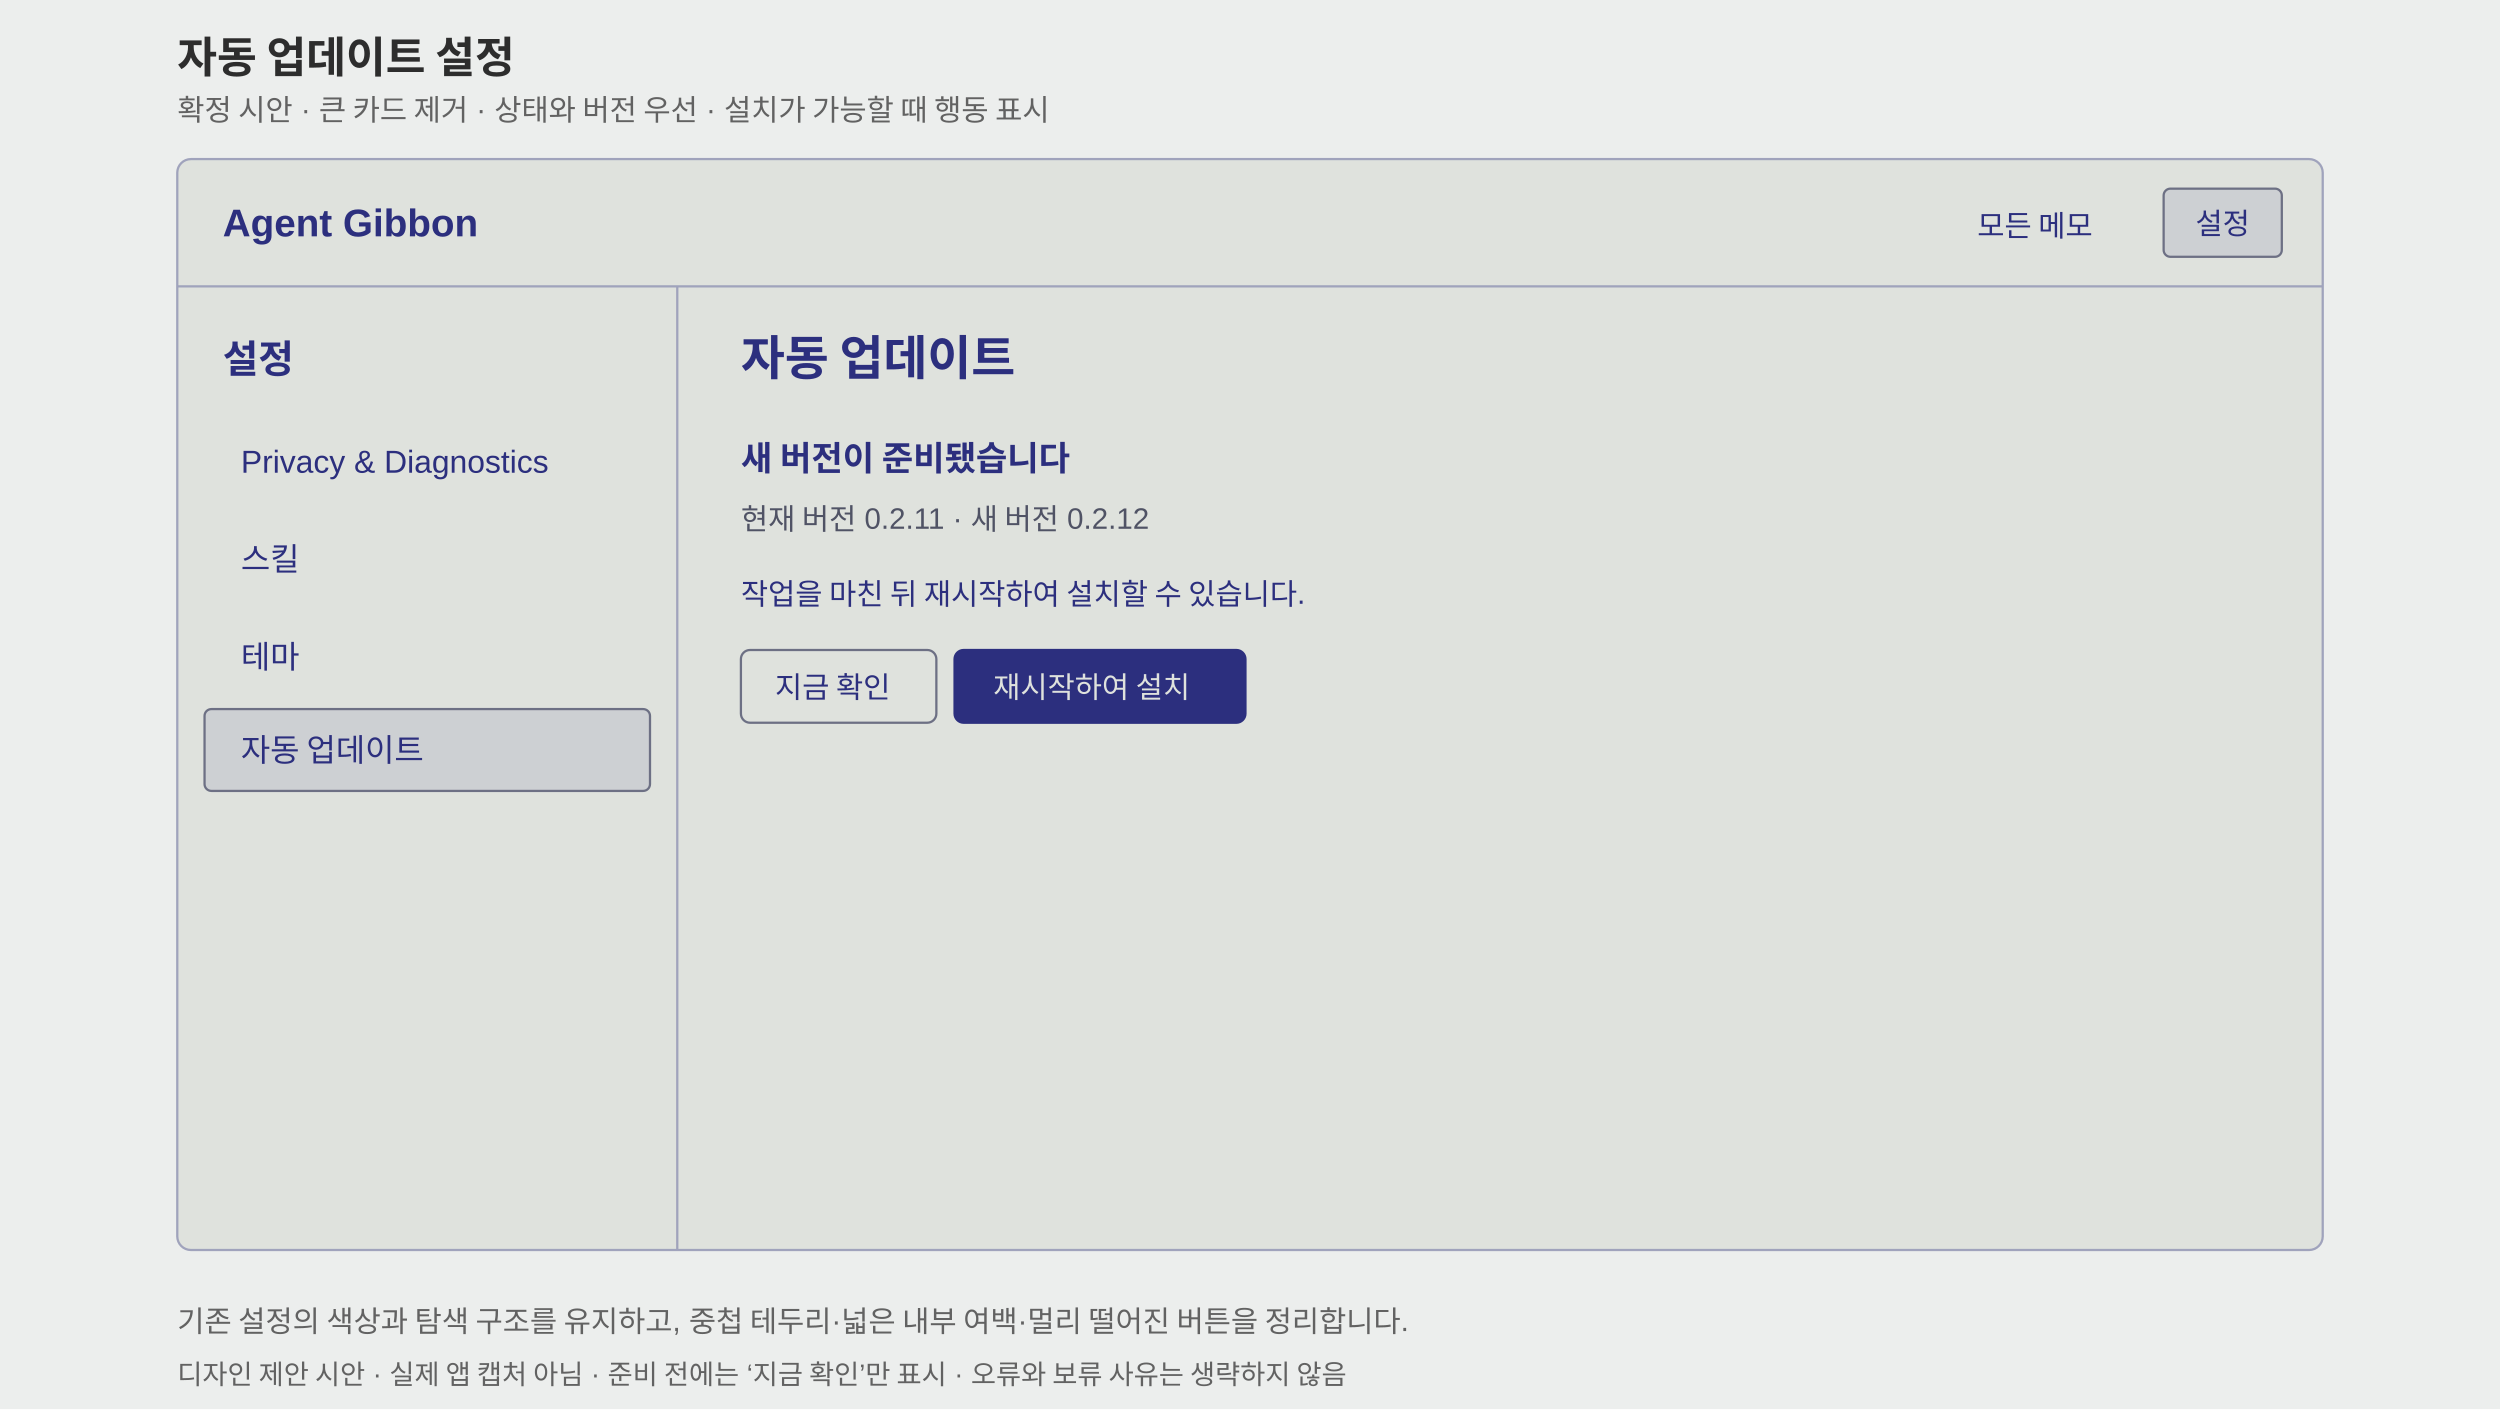
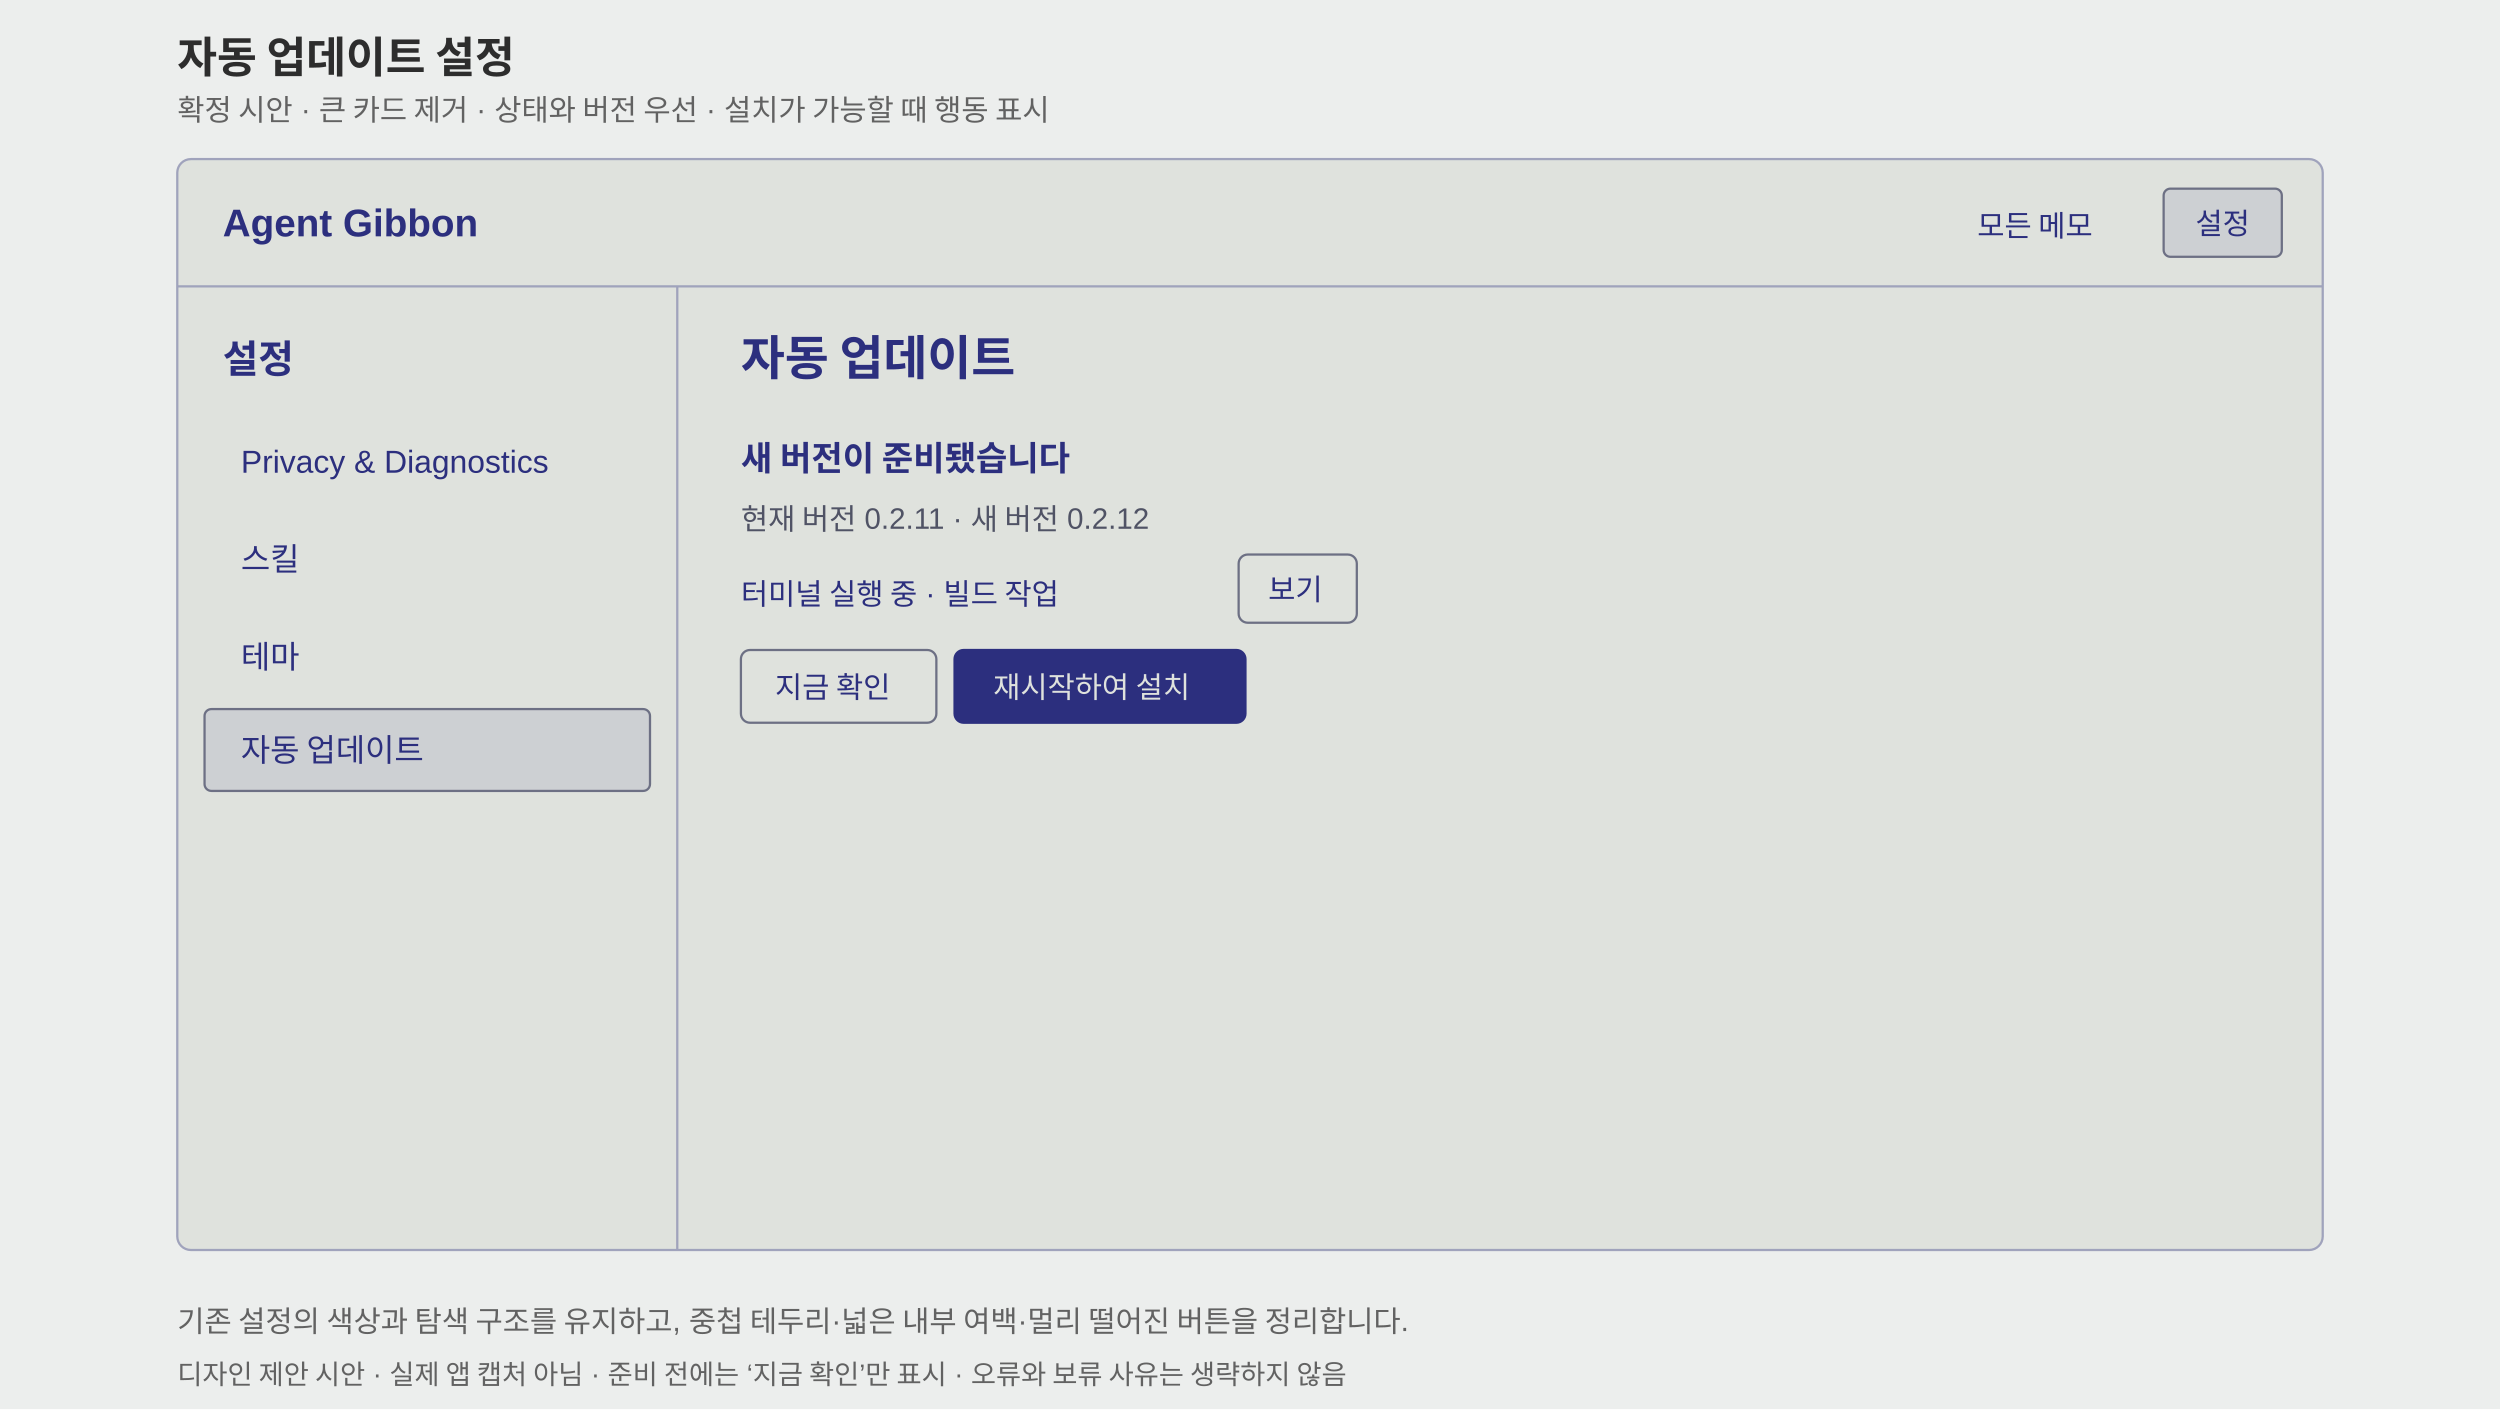
<svg xmlns="http://www.w3.org/2000/svg" width="1100" height="620" viewBox="0 0 1100 620">
  <style>text{font-family:'Apple SD Gothic Neo',Arial,sans-serif;fill:#2c2f7e}.muted{fill:#505365}</style>
  <rect width="1100" height="620" fill="#eceeed" />
  <text x="78" y="32" font-size="19" font-weight="600" style="fill:#2d2d2d">자동 업데이트 설정</text>
  <text x="78" y="53" font-size="13" style="fill:#626262">확정 시안 · 큰 카드 제거 · 상태와 버전 우선 · 설치가 가능할 때 행동 표시</text>
  <rect x="78" y="70" width="944" height="480" rx="6" fill="#dfe2dd" stroke="#a0a3bc" />
  <text x="98" y="104" font-size="17" font-weight="600">Agent Gibbon</text>
  <text x="870" y="104" font-size="13">모든 메모</text>
  <rect x="952" y="83" width="52" height="30" rx="3" fill="#cdd0d3" stroke="#6d7084" />
  <text x="966" y="103" font-size="13">설정</text>
  <path d="M78 126H1022 M298 126V550" stroke="#a0a3bc" />
  <text x="98" y="164" font-size="17" font-weight="600">설정</text>
  <text x="106" y="208" font-size="14">Privacy &amp; Diagnostics</text>
  <text x="106" y="251" font-size="14">스킬</text>
  <text x="106" y="294" font-size="14">테마</text>
  <rect x="90" y="312" width="196" height="36" rx="3" fill="#cdd0d3" stroke="#6d7084" />
  <text x="106" y="335" font-size="14">자동 업데이트</text>
  <text x="326" y="165" font-size="21" font-weight="600">자동 업데이트</text>
  <text x="326" y="207" font-size="15" font-weight="600">새 버전이 준비됐습니다</text>
  <text x="326" y="233" font-size="13" class="muted">현재 버전 0.2.11 · 새 버전 0.2.12</text>
-   <text x="326" y="266" font-size="13">작업을 마친 뒤 재시작하여 설치할 수 있습니다.</text>
+   <text x="326" y="266" font-size="13">터미널 실행 중 · 빌드 작업</text>
+   <rect x="545" y="244" width="52" height="30" rx="4" fill="#dfe2dd" stroke="#6d7084" />
+   <text x="558" y="264" font-size="13">보기</text>
  <rect x="326" y="286" width="86" height="32" rx="4" fill="#dfe2dd" stroke="#6d7084" />
  <text x="341" y="307" font-size="13">지금 확인</text>
  <rect x="420" y="286" width="128" height="32" rx="4" fill="#2c2f7e" stroke="#2c2f7e" />
  <text x="437" y="307" font-size="13" style="fill:#dfe2dd">재시작하여 설치</text>
  <text x="78" y="586" font-size="13" style="fill:#626262">기존 설정의 색상과 탐색 구조를 유지하고, 중첩 테두리·넓은 내부 여백·멀리 떨어진 버튼을 정리합니다.</text>
  <text x="78" y="609" font-size="12" style="fill:#626262">디자인 제안 시안 · 실제 앱 캡처 아님 · 준비 전에는 ‘지금 확인’만 표시 · 오류와 보류 사유는 생략하지 않음</text>
</svg>
